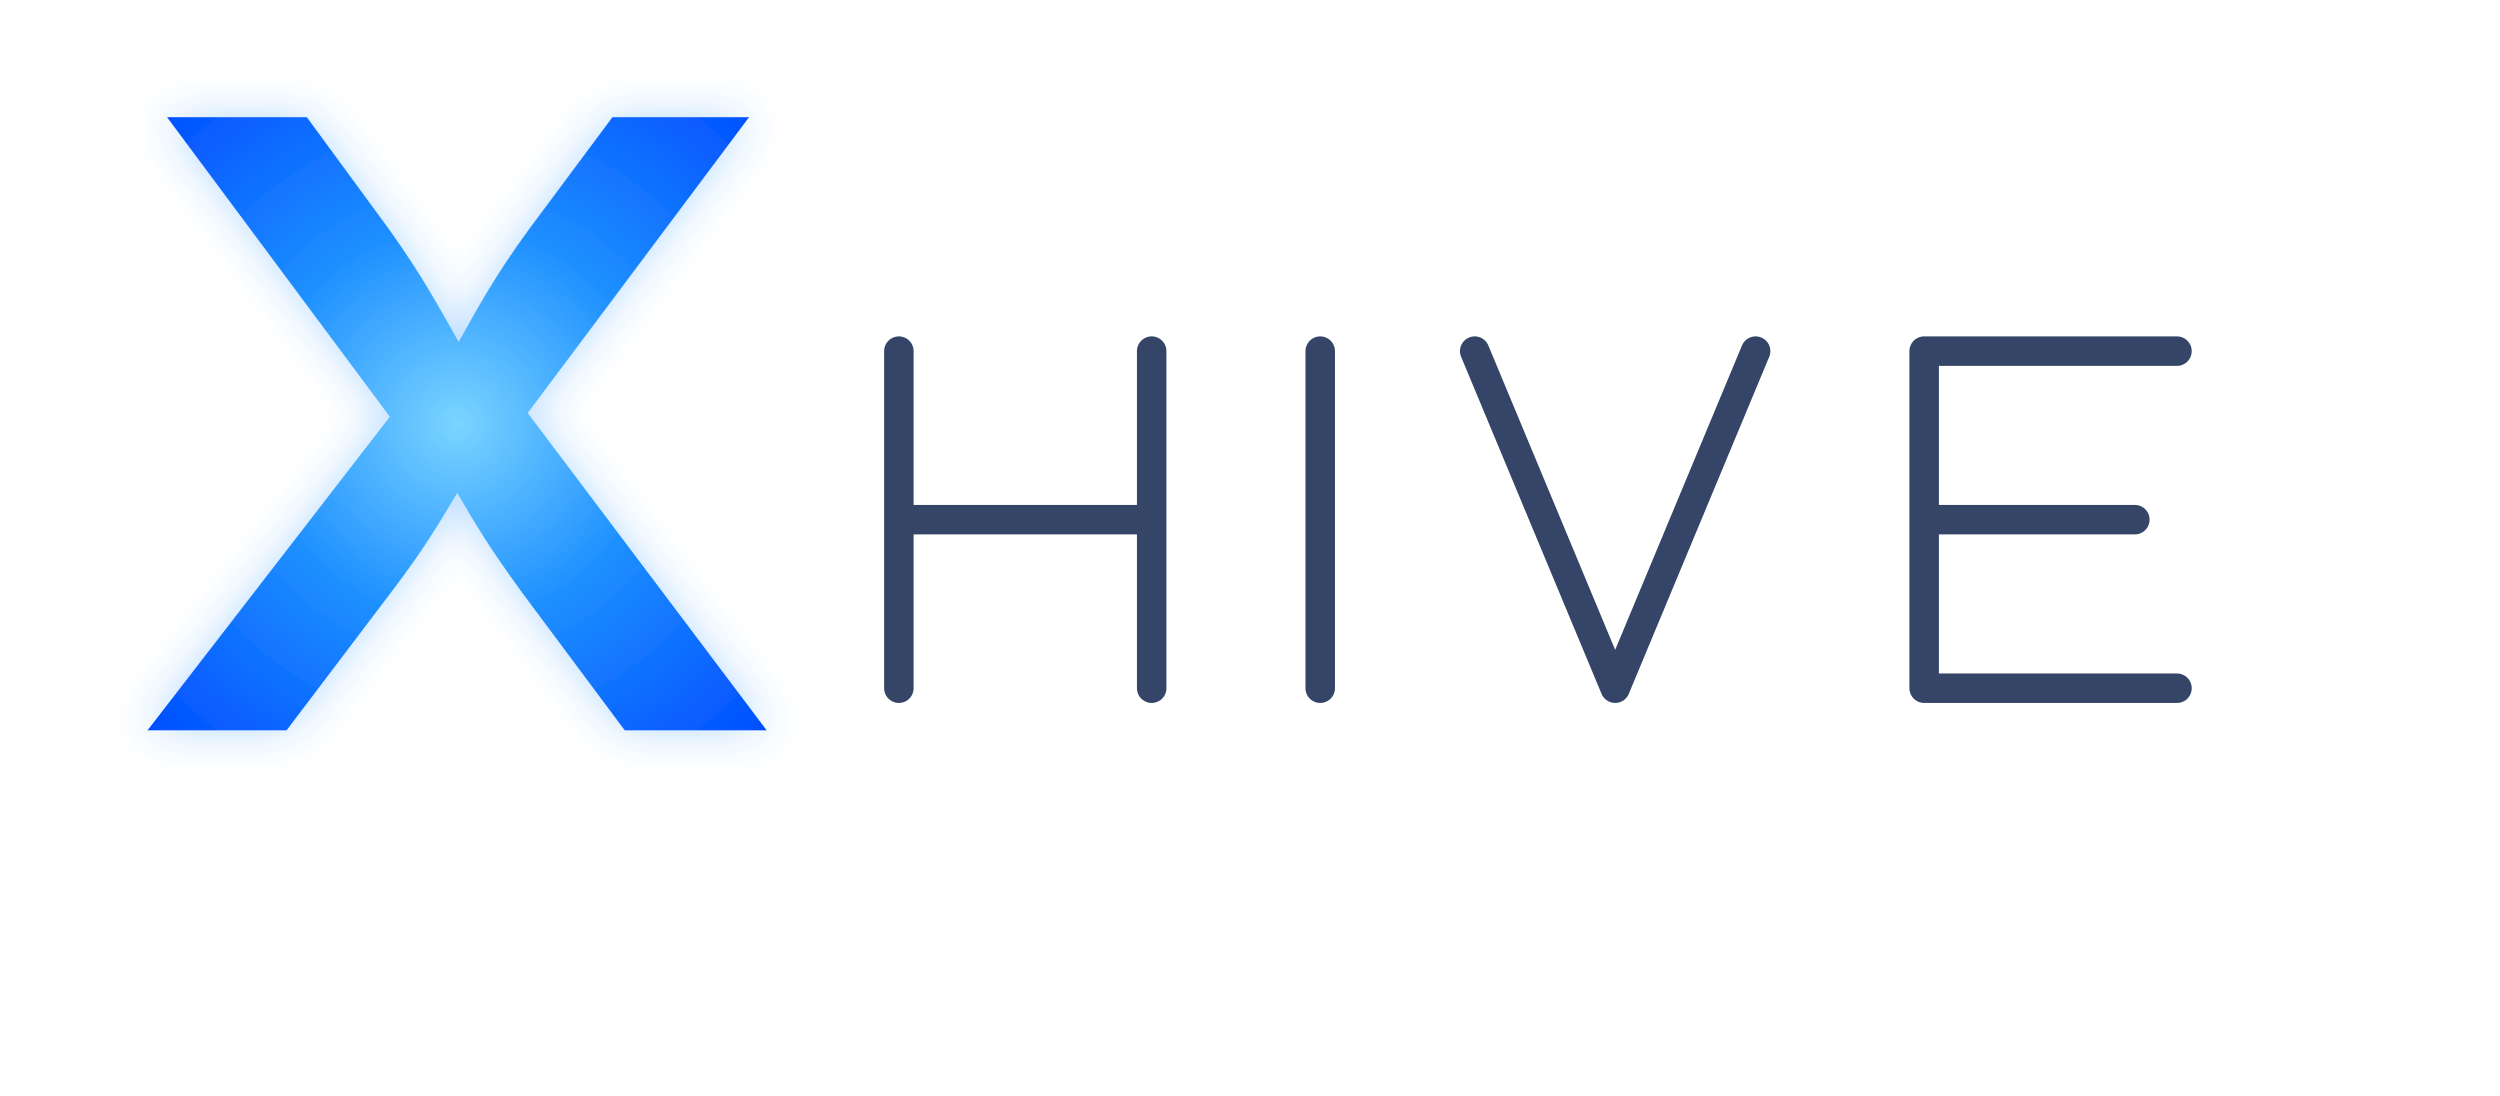
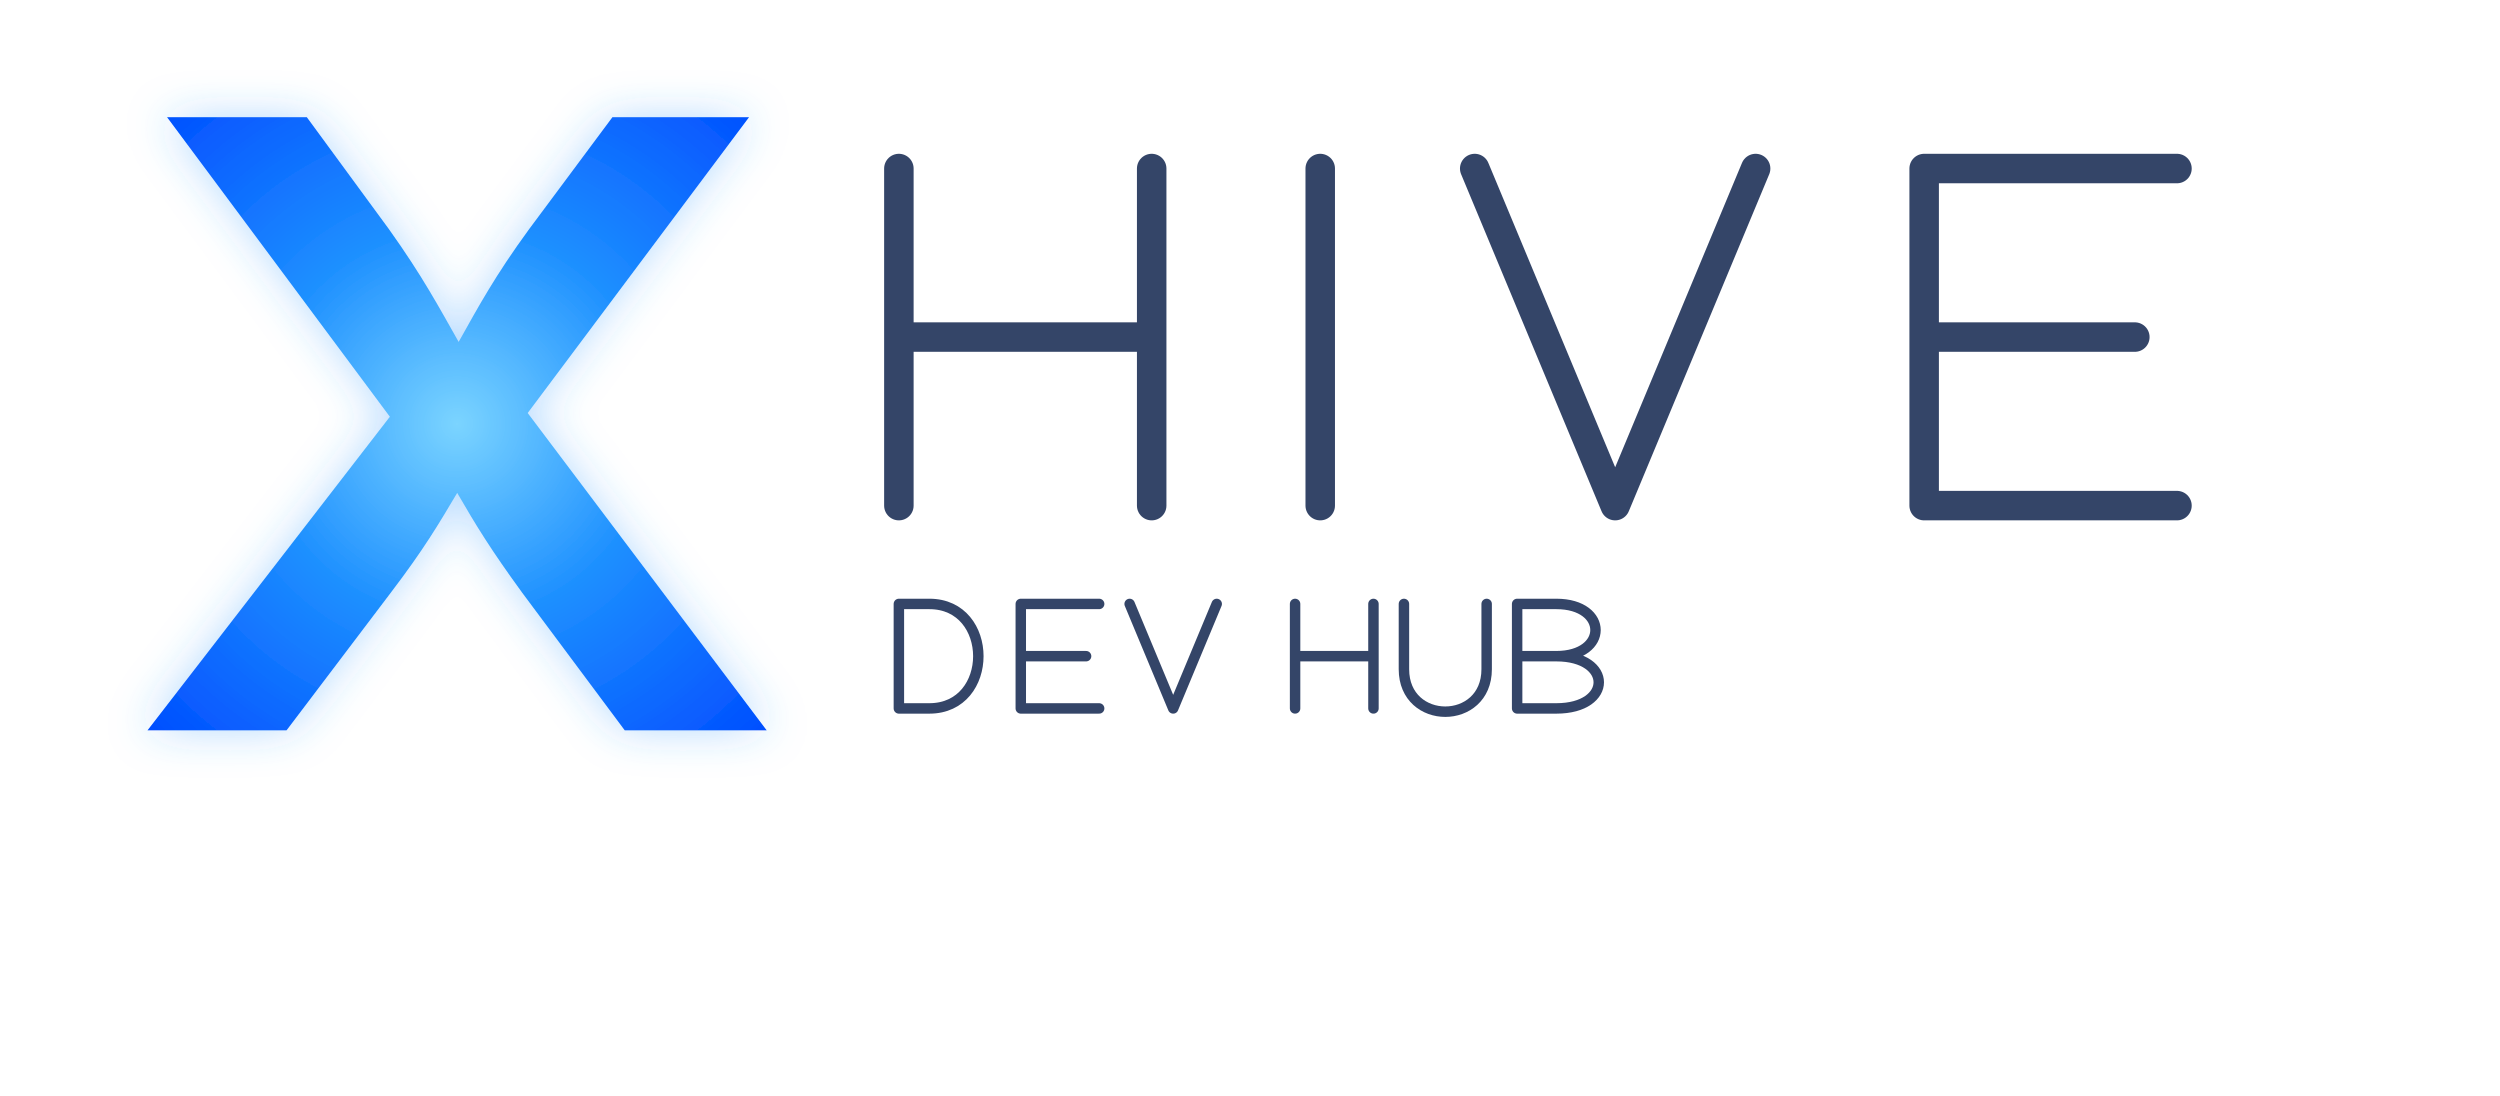
- <svg xmlns="http://www.w3.org/2000/svg" viewBox="0 0 178 78" fill="none" role="img" aria-label="xDev Hive">
+ <svg xmlns="http://www.w3.org/2000/svg" viewBox="0 0 178 78" fill="none" role="img" aria-label="xDev Hive — Dev Hub">
  <defs>
    <radialGradient id="x-gradient-ai-light" cx="50%" cy="50%" r="80%">
      <stop offset="0%" stop-color="#7BD4FF" />
      <stop offset="40%" stop-color="#1E90FF" />
      <stop offset="90%" stop-color="#004CFF" />
    </radialGradient>
    <filter id="x-soft-glow-light" x="-50%" y="-50%" width="200%" height="200%">
      <feDropShadow dx="0" dy="0" stdDeviation="1.5" flood-color="#3399FF" flood-opacity="0.35" />
    </filter>
  </defs>
  <text x="8" y="52" transform="scale(1.1,1)" font-family="Space Grotesk, Inter, sans-serif" font-weight="600" font-size="60" fill="url(#x-gradient-ai-light)" filter="url(#x-soft-glow-light)">X</text>
  <g stroke="#344568" stroke-width="2.1" stroke-linecap="round" stroke-linejoin="round">
-     <path d="M0 0V24M18 0V24M0 12H18" transform="translate(64 25)" />
-     <path d="M0 0V24" transform="translate(94 25)" />
-     <path d="M0 0L10 24L20 0" transform="translate(105 25)" />
-     <path d="M18 0H0V24H18M0 12H15" transform="translate(137 25)" />
+     <path d="M0 0V24M18 0V24M0 12H18" transform="translate(64 12)" />
+     <path d="M0 0V24" transform="translate(94 12)" />
+     <path d="M0 0L10 24L20 0" transform="translate(105 12)" />
+     <path d="M18 0H0V24H18M0 12H15" transform="translate(137 12)" />
+   </g>
+   <g stroke="#344568" stroke-width="2.4" stroke-linecap="round" stroke-linejoin="round">
+     <path d="M0 0V24H7C22 24 22 0 7 0Z" transform="translate(64 43) scale(.31)" />
+     <path d="M18 0H0V24H18M0 12H15" transform="translate(72.68 43) scale(.31)" />
+     <path d="M0 0L10 24L20 0" transform="translate(80.43 43) scale(.31)" />
+     <path d="M0 0V24M18 0V24M0 12H18" transform="translate(92.21 43) scale(.31)" />
+     <path d="M0 0V15C0 28 19 28 19 15V0" transform="translate(99.96 43) scale(.31)" />
+     <path d="M0 0V24H9C22 24 22 12 9 12H0M0 0H9C21 0 21 12 9 12" transform="translate(108.02 43) scale(.31)" />
  </g>
</svg>
